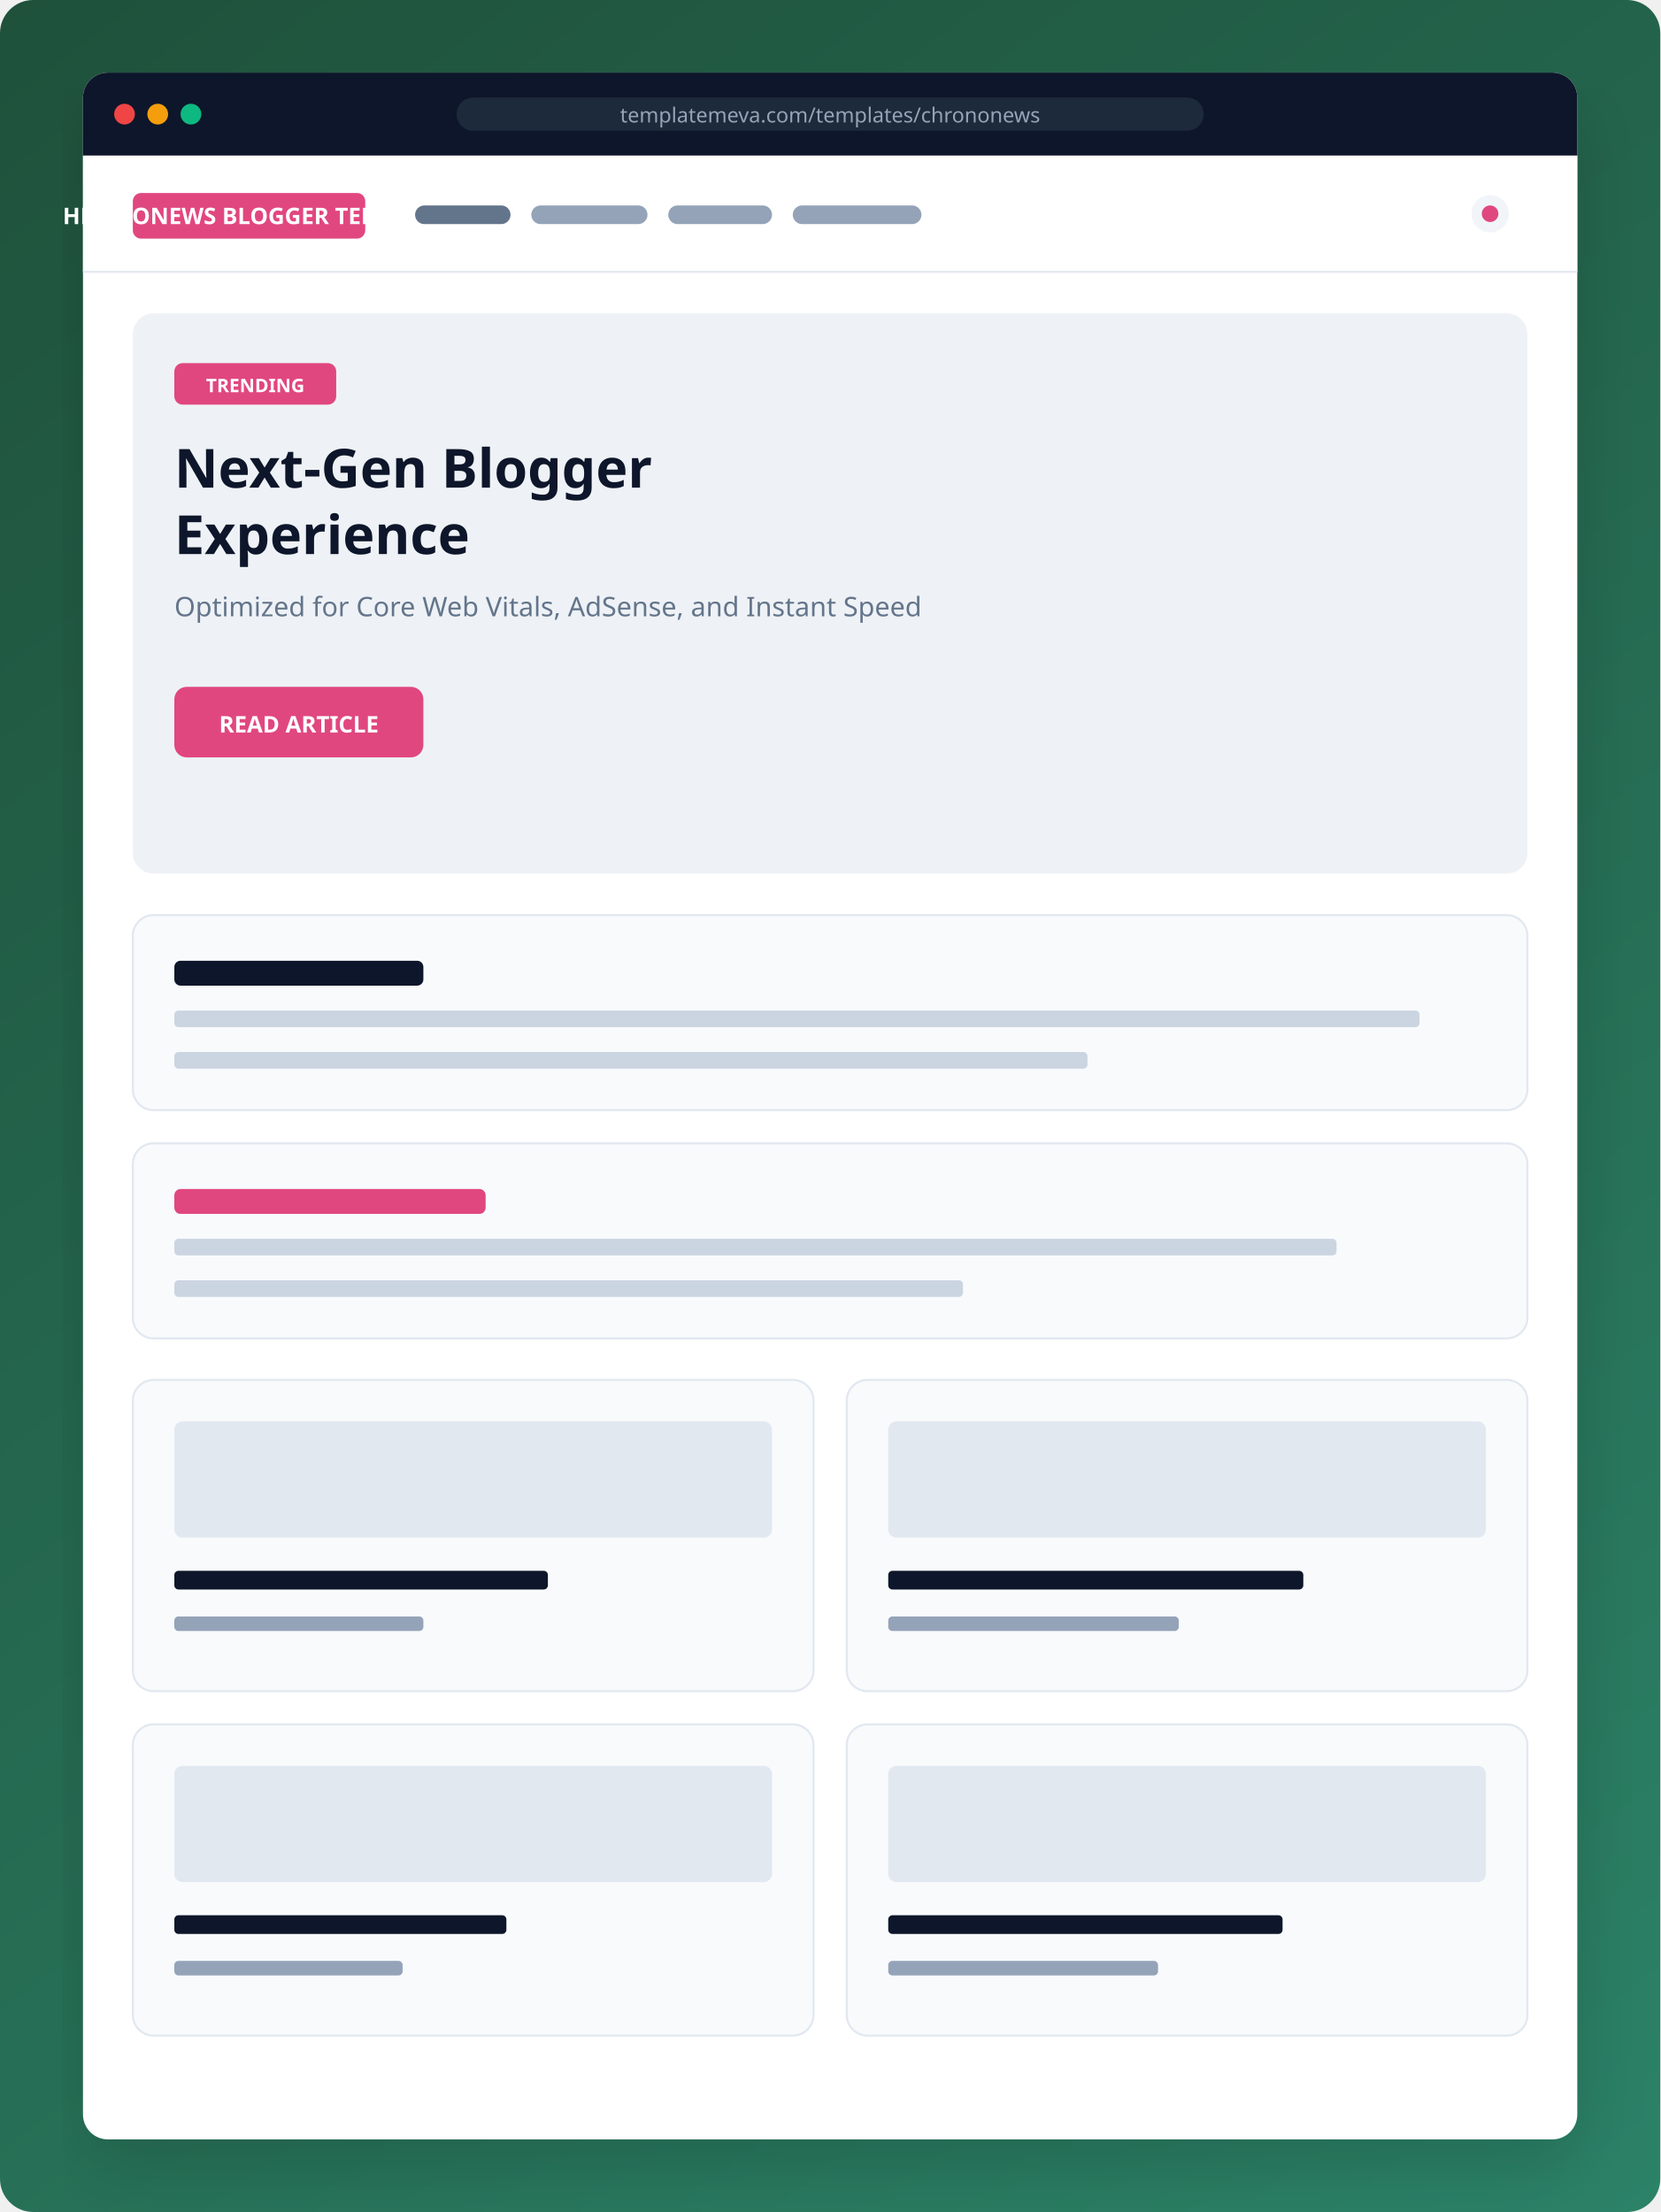
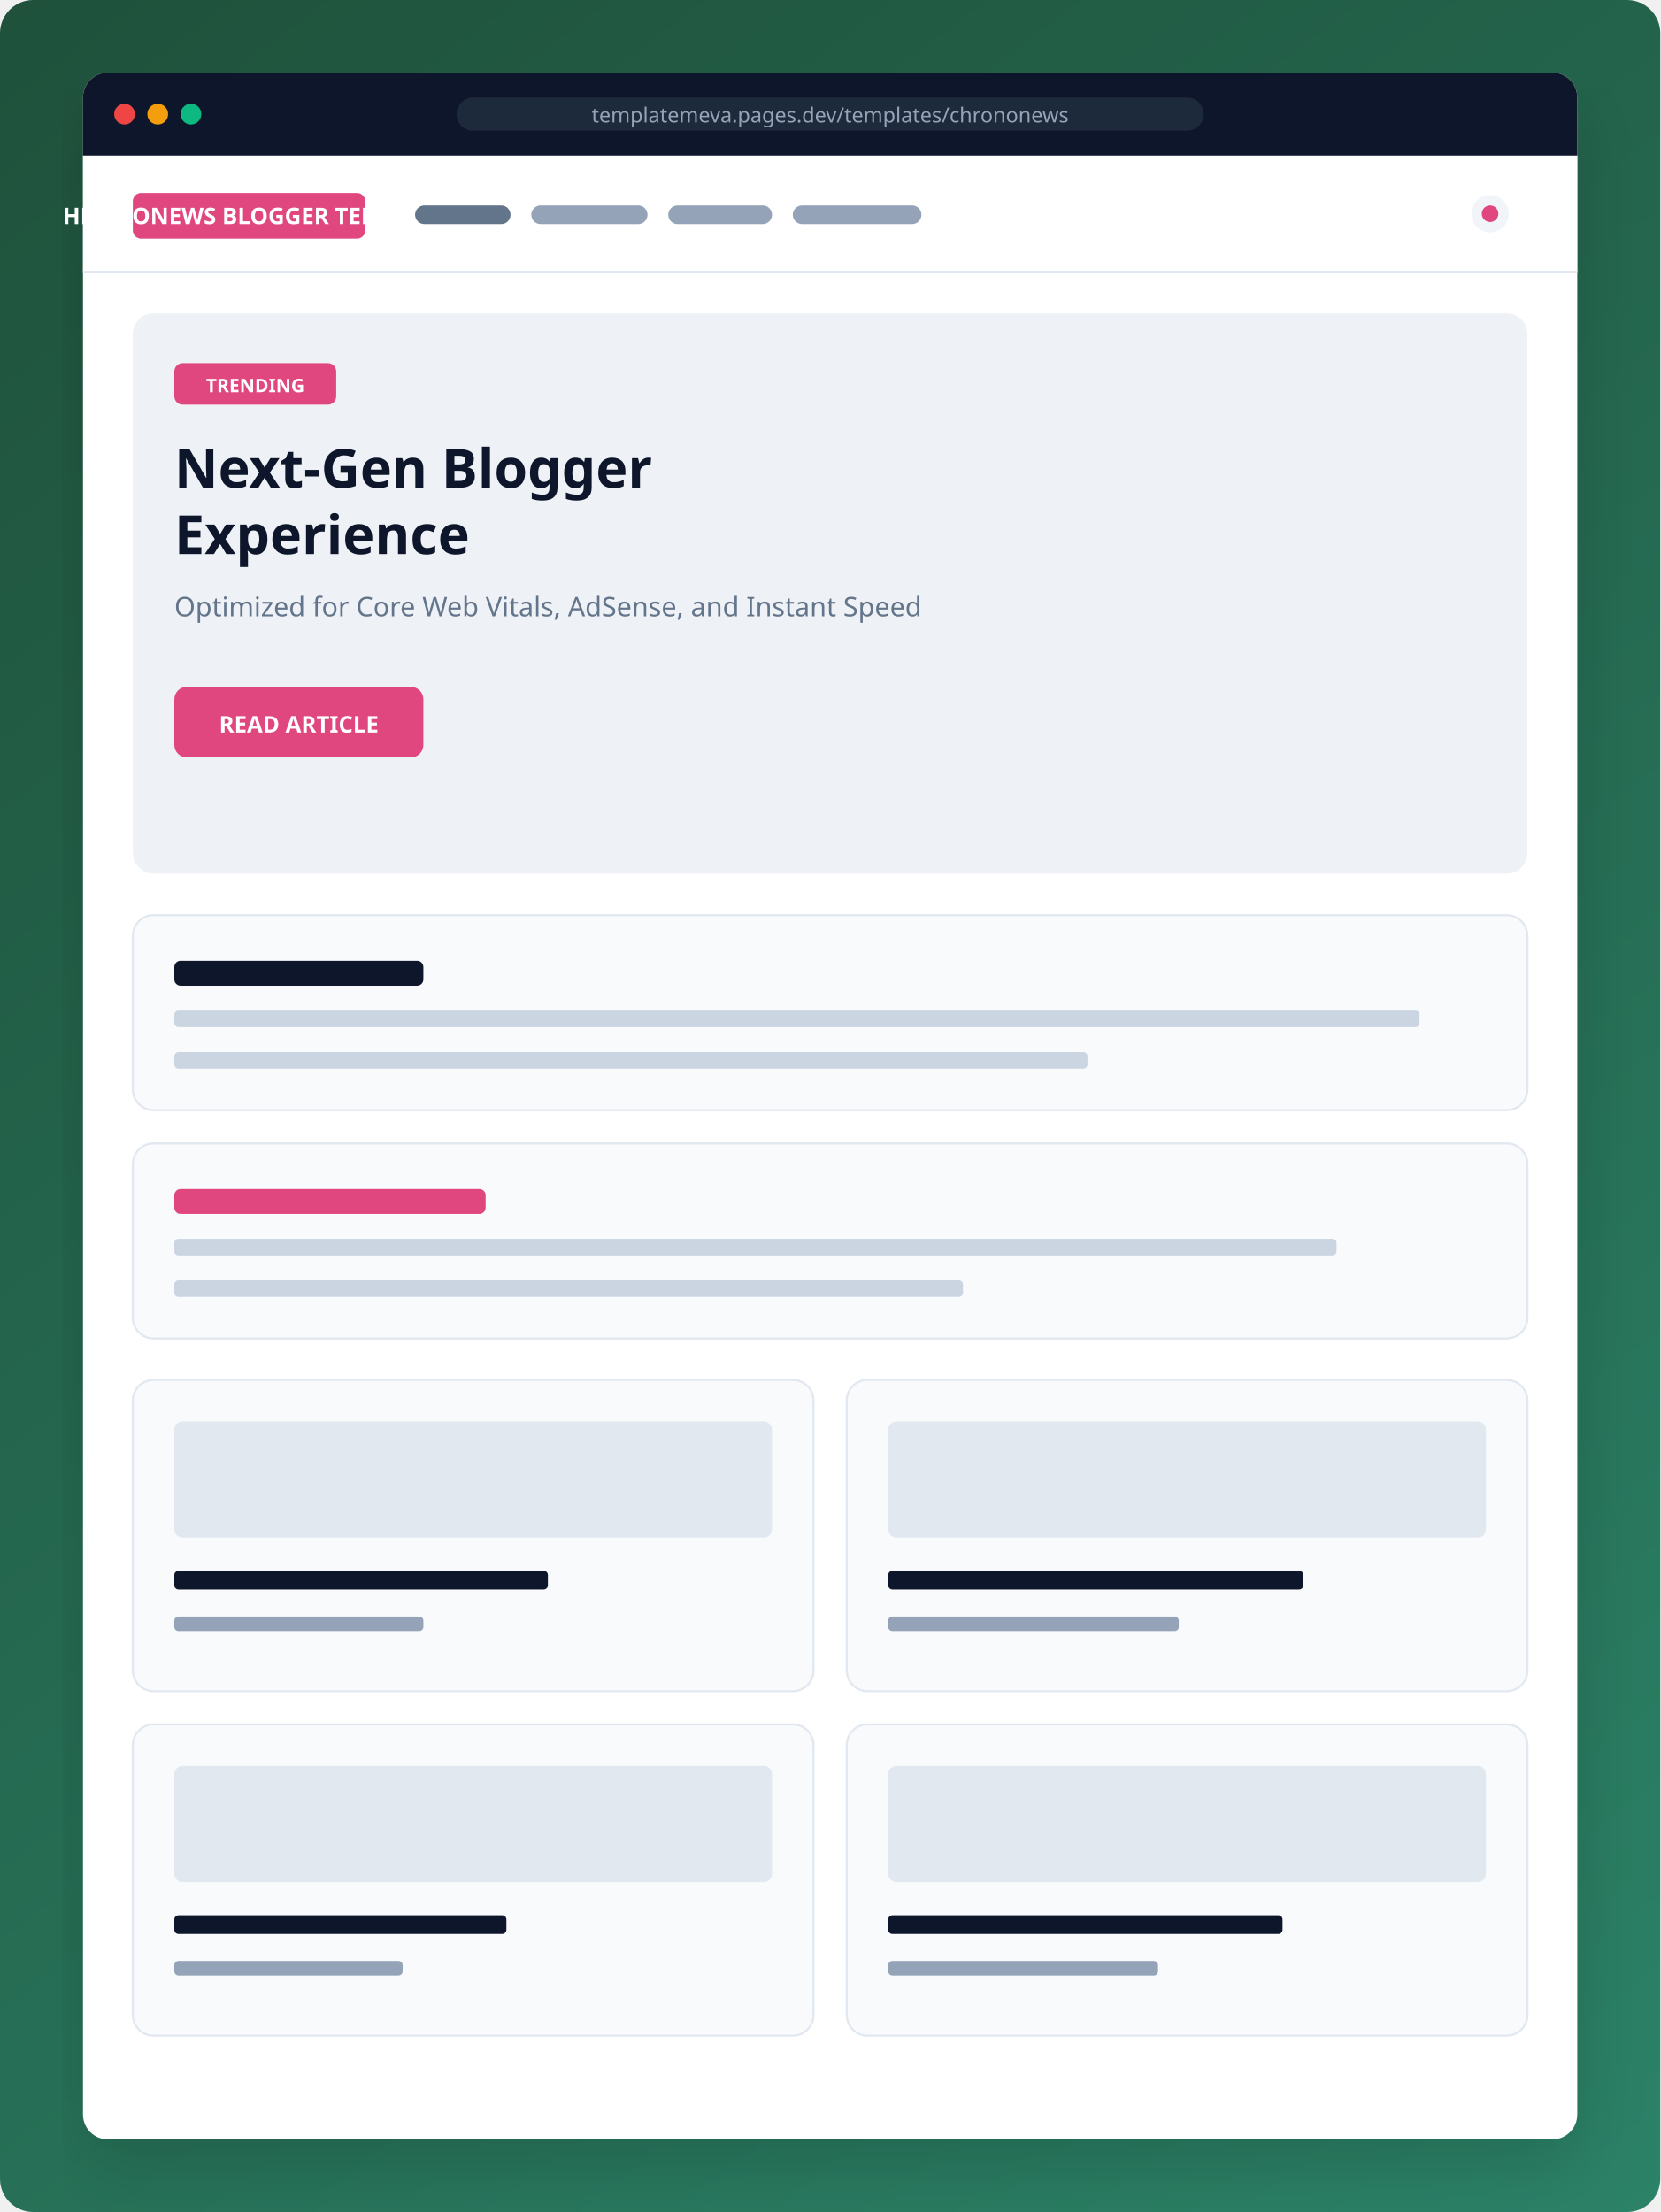
<svg xmlns="http://www.w3.org/2000/svg" viewBox="0 0 800 1066" width="800" height="1066" fill="none">
  <defs>
    <linearGradient id="bgGrad" x1="0" y1="0" x2="800" y2="1066" gradientUnits="userSpaceOnUse">
      <stop stop-color="hsl(153 45% 22%)" />
      <stop offset="1" stop-color="hsl(161 50% 34%)" />
    </linearGradient>
    <filter id="shadow" x="-10" y="-5" width="840" height="1086" filterUnits="userSpaceOnUse">
      <feDropShadow dx="0" dy="12" stdDeviation="16" flood-color="#000000" flood-opacity="0.15" />
    </filter>
  </defs>
  <rect width="800" height="1066" rx="16" fill="url(#bgGrad)" />
  <g transform="translate(40, 35)" filter="url(#shadow)">
    <rect width="720" height="996" rx="12" fill="#ffffff" />
    <path d="M0 12C0 5.373 5.373 0 12 0H708C714.627 0 720 5.373 720 12V40H0V12Z" fill="#0F172A" />
    <circle cx="20" cy="20" r="5" fill="#EF4444" />
    <circle cx="36" cy="20" r="5" fill="#F59E0B" />
    <circle cx="52" cy="20" r="5" fill="#10B981" />
    <rect x="180" y="12" width="360" height="16" rx="8" fill="#1E293B" />
-     <text x="360" y="24" font-family="system-ui, sans-serif" font-size="10" fill="#94A3B8" text-anchor="middle">templatemeva.com/templates/chrononews</text>
+     <text x="360" y="24" font-family="system-ui, sans-serif" font-size="10" fill="#94A3B8" text-anchor="middle">templatemeva.pages.dev/templates/chrononews</text>
    <rect x="0" y="40" width="720" height="56" fill="#FFFFFF" />
    <line x1="0" y1="96" x2="720" y2="96" stroke="#E2E8F0" />
    <rect x="24" y="58" width="112" height="22" rx="4" fill="hsl(338 72% 58%)" />
    <text x="80" y="73" font-family="system-ui, sans-serif" font-size="11" font-weight="bold" fill="#ffffff" text-anchor="middle">CHRONONEWS BLOGGER TEMPLATE</text>
    <rect x="160" y="64" width="46" height="9" rx="4.5" fill="#64748B" />
    <rect x="216" y="64" width="56" height="9" rx="4.5" fill="#94A3B8" />
    <rect x="282" y="64" width="50" height="9" rx="4.5" fill="#94A3B8" />
    <rect x="342" y="64" width="62" height="9" rx="4.5" fill="#94A3B8" />
    <circle cx="678" cy="68" r="9" fill="#F1F5F9" />
    <circle cx="678" cy="68" r="4" fill="hsl(338 72% 58%)" />
    <rect x="24" y="116" width="672" height="270" rx="10" fill="#EEF2F6" />
    <rect x="44" y="140" width="78" height="20" rx="4" fill="hsl(338 72% 58%)" />
    <text x="83" y="154" font-family="system-ui, sans-serif" font-size="9" font-weight="bold" fill="#ffffff" text-anchor="middle">TRENDING</text>
    <text x="44" y="200" font-family="system-ui, sans-serif" font-size="26" font-weight="800" fill="#0F172A">Next-Gen Blogger</text>
    <text x="44" y="232" font-family="system-ui, sans-serif" font-size="26" font-weight="800" fill="#0F172A">Experience</text>
    <text x="44" y="262" font-family="system-ui, sans-serif" font-size="13" fill="#64748B">Optimized for Core Web Vitals, AdSense, and Instant Speed</text>
    <rect x="44" y="296" width="120" height="34" rx="6" fill="hsl(338 72% 58%)" />
    <text x="104" y="318" font-family="system-ui, sans-serif" font-size="11" font-weight="bold" fill="#ffffff" text-anchor="middle">READ ARTICLE</text>
    <rect x="24" y="406" width="672" height="94" rx="10" fill="#F8FAFC" stroke="#E2E8F0" />
    <rect x="44" y="428" width="120" height="12" rx="3" fill="#0F172A" />
    <rect x="44" y="452" width="600" height="8" rx="2" fill="#CBD5E1" />
    <rect x="44" y="472" width="440" height="8" rx="2" fill="#CBD5E1" />
    <rect x="24" y="516" width="672" height="94" rx="10" fill="#F8FAFC" stroke="#E2E8F0" />
    <rect x="44" y="538" width="150" height="12" rx="3" fill="hsl(338 72% 58%)" />
    <rect x="44" y="562" width="560" height="8" rx="2" fill="#CBD5E1" />
    <rect x="44" y="582" width="380" height="8" rx="2" fill="#CBD5E1" />
    <rect x="24" y="630" width="328" height="150" rx="10" fill="#F8FAFC" stroke="#E2E8F0" />
    <rect x="44" y="650" width="288" height="56" rx="4" fill="#E2E8F0" />
    <rect x="44" y="722" width="180" height="9" rx="2" fill="#0F172A" />
    <rect x="44" y="744" width="120" height="7" rx="2" fill="#94A3B8" />
    <rect x="368" y="630" width="328" height="150" rx="10" fill="#F8FAFC" stroke="#E2E8F0" />
    <rect x="388" y="650" width="288" height="56" rx="4" fill="#E2E8F0" />
    <rect x="388" y="722" width="200" height="9" rx="2" fill="#0F172A" />
    <rect x="388" y="744" width="140" height="7" rx="2" fill="#94A3B8" />
    <rect x="24" y="796" width="328" height="150" rx="10" fill="#F8FAFC" stroke="#E2E8F0" />
    <rect x="44" y="816" width="288" height="56" rx="4" fill="#E2E8F0" />
    <rect x="44" y="888" width="160" height="9" rx="2" fill="#0F172A" />
    <rect x="44" y="910" width="110" height="7" rx="2" fill="#94A3B8" />
    <rect x="368" y="796" width="328" height="150" rx="10" fill="#F8FAFC" stroke="#E2E8F0" />
    <rect x="388" y="816" width="288" height="56" rx="4" fill="#E2E8F0" />
    <rect x="388" y="888" width="190" height="9" rx="2" fill="#0F172A" />
    <rect x="388" y="910" width="130" height="7" rx="2" fill="#94A3B8" />
  </g>
</svg>
